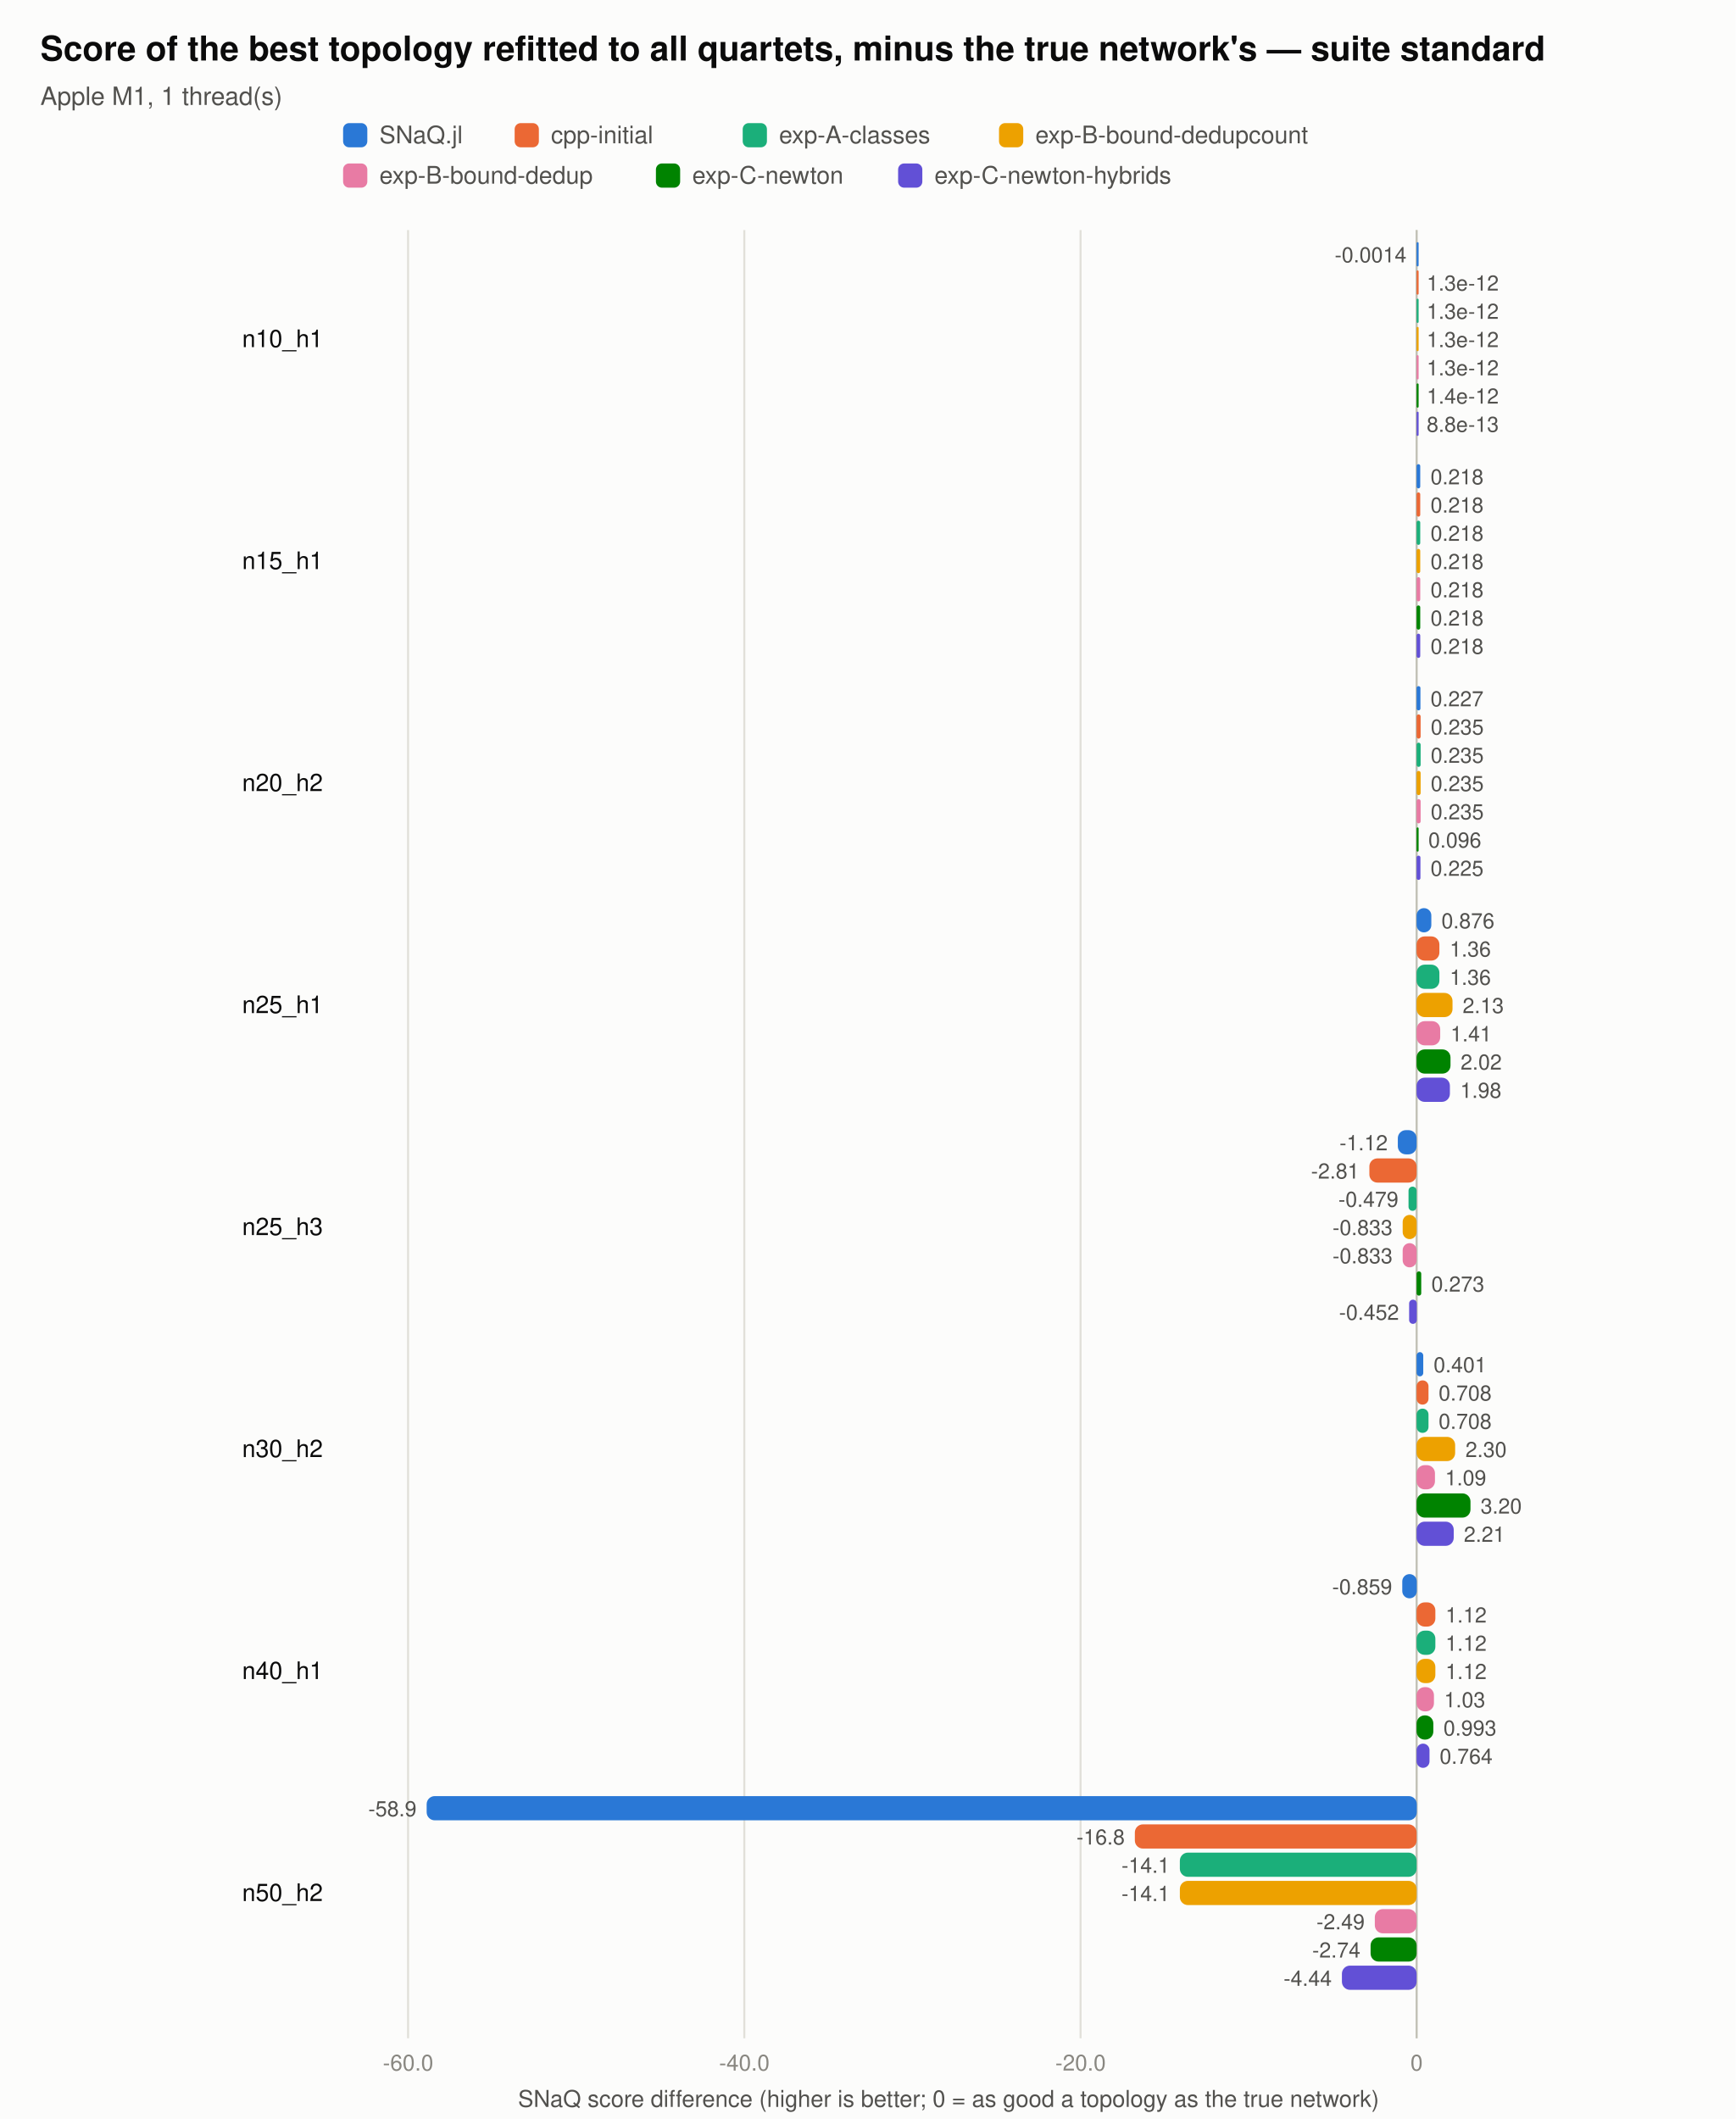
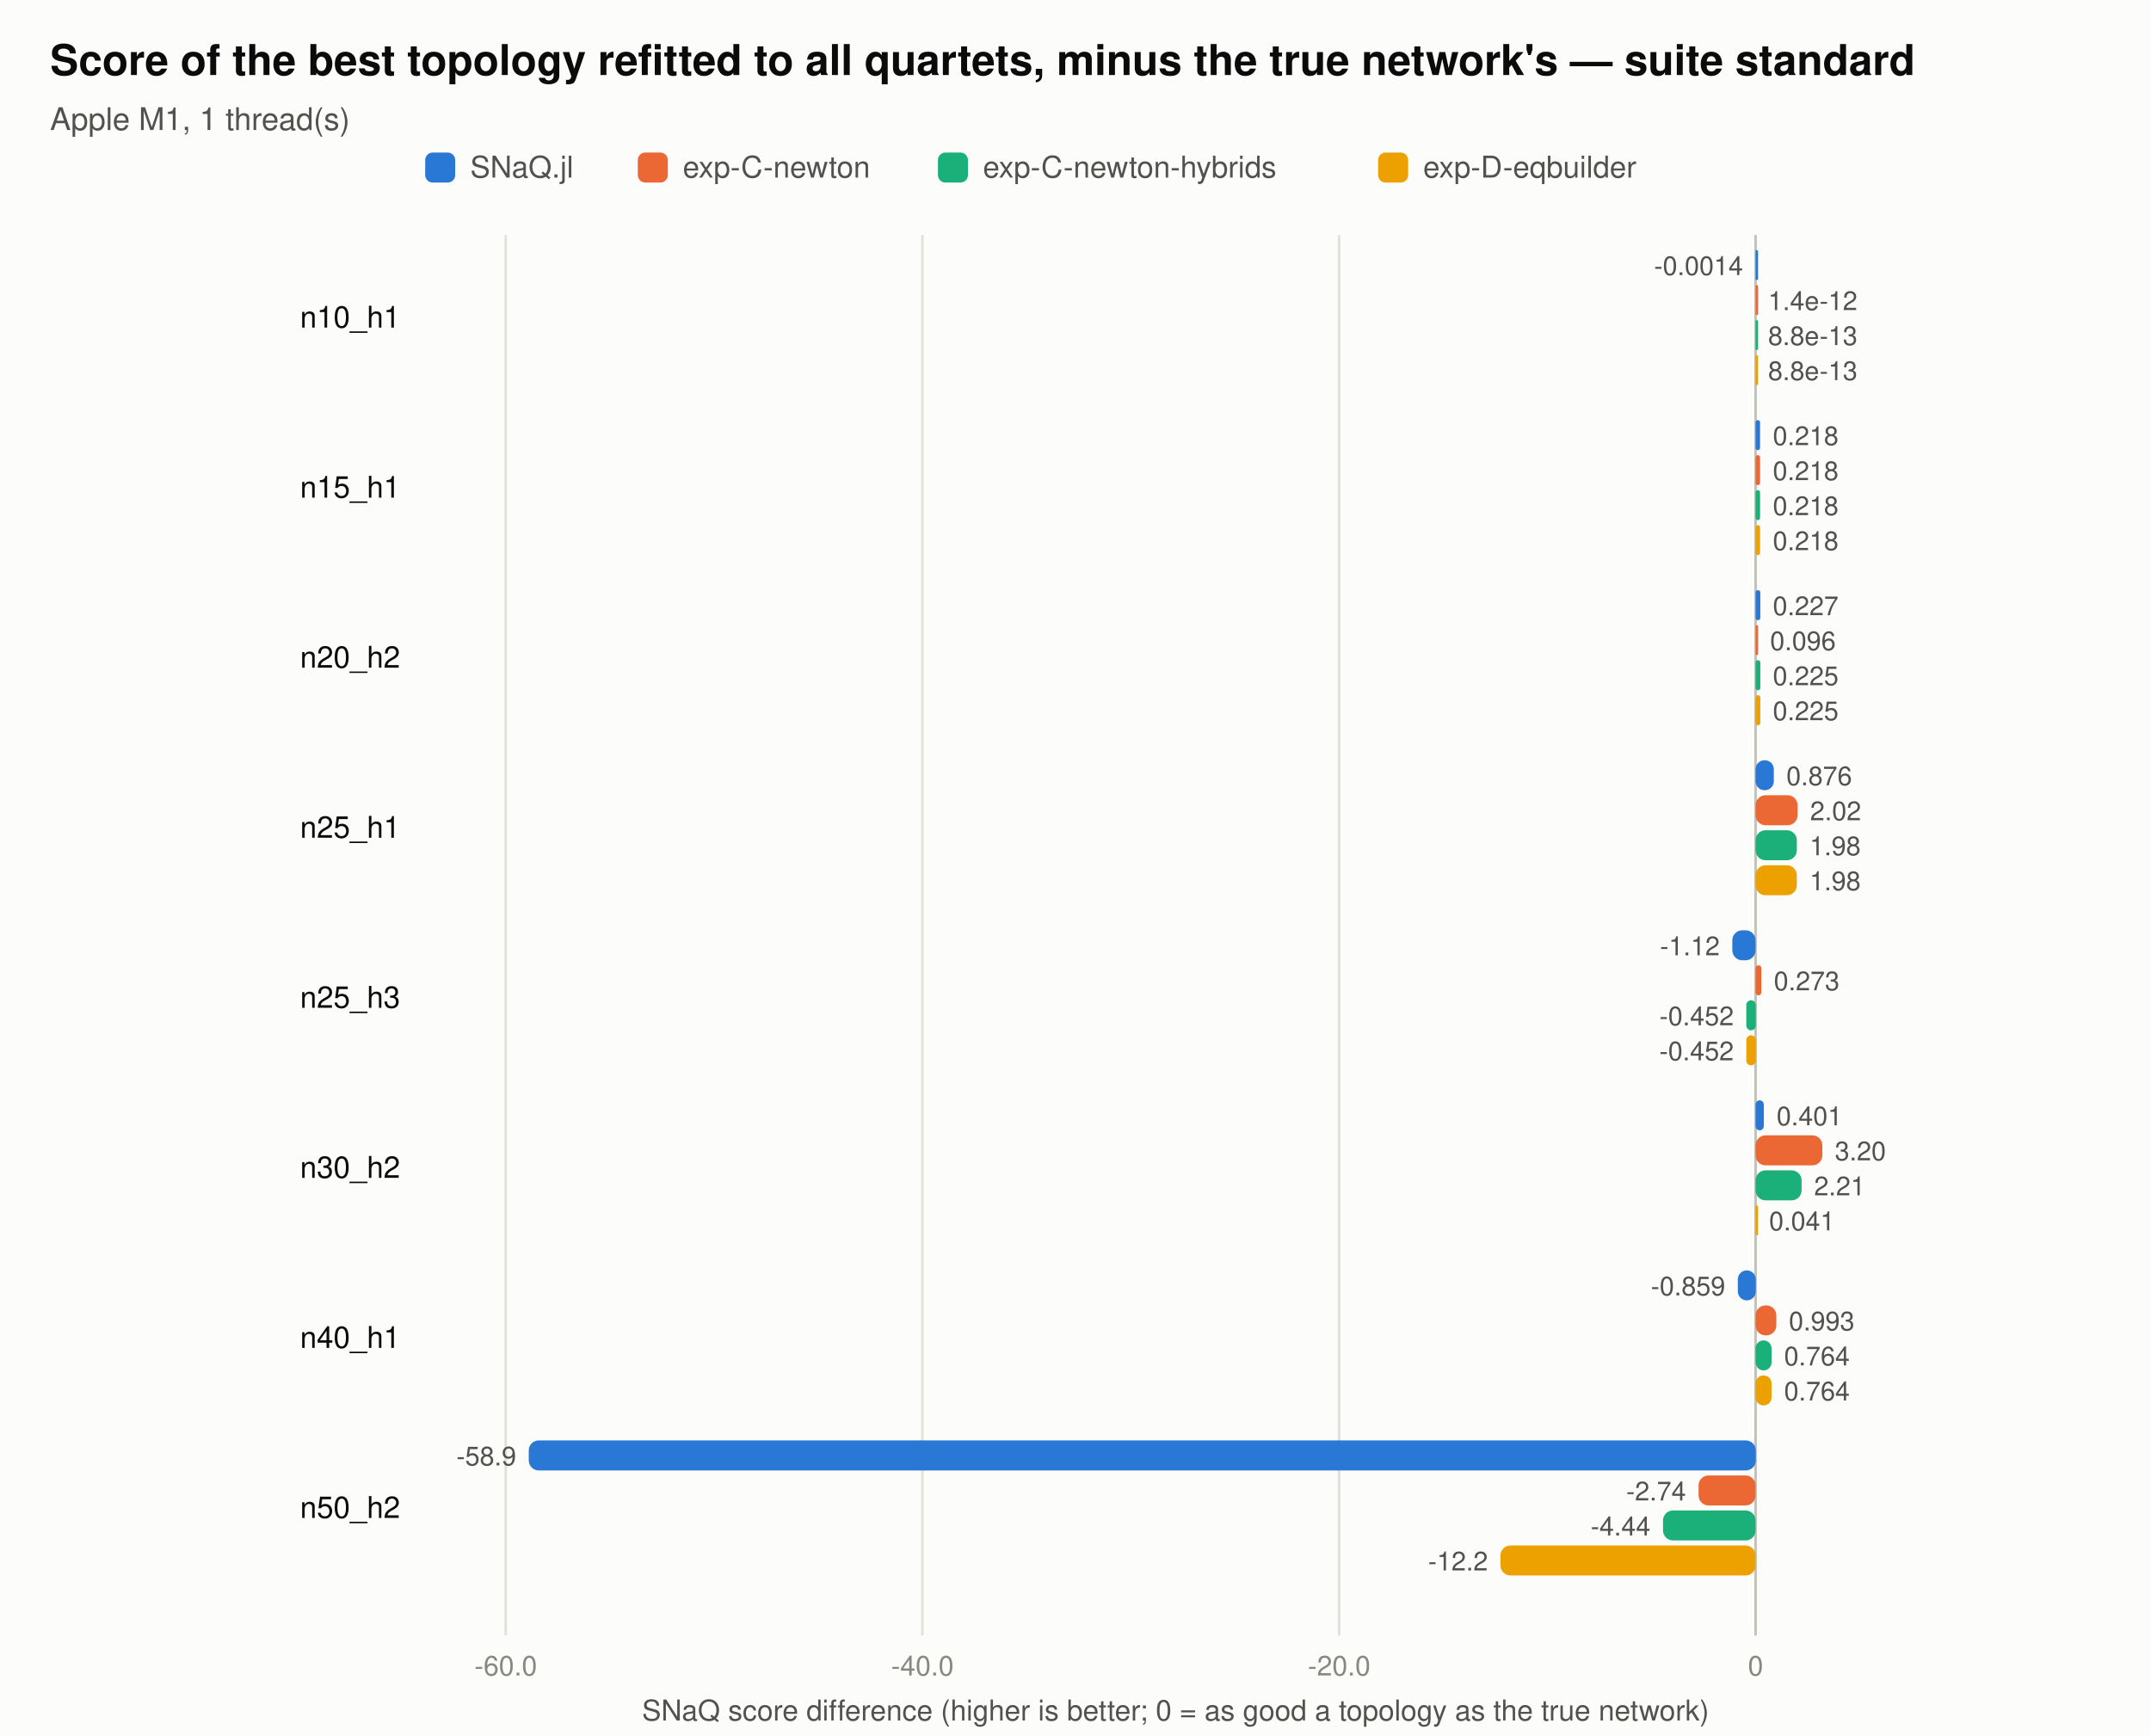
- <svg xmlns="http://www.w3.org/2000/svg" width="860" height="1050" viewBox="0 0 860 1050" font-family="-apple-system, BlinkMacSystemFont, 'Segoe UI', Helvetica, Arial, sans-serif">
-   <rect width="860" height="1050" fill="#fcfcfb" />
+ <svg xmlns="http://www.w3.org/2000/svg" width="860" height="694" viewBox="0 0 860 694" font-family="-apple-system, BlinkMacSystemFont, 'Segoe UI', Helvetica, Arial, sans-serif">
+   <rect width="860" height="694" fill="#fcfcfb" />
  <text x="20" y="30" font-size="17" font-weight="600" fill="#0b0b0b">Score of the best topology refitted to all quartets, minus the true network's — suite standard</text>
  <text x="20" y="52" font-size="12.5" fill="#52514e">Apple M1, 1 thread(s)</text>
  <rect x="170" y="61" width="12" height="12" rx="3" fill="#2a78d6" />
  <text x="188" y="71" font-size="12" fill="#52514e">SNaQ.jl</text>
  <rect x="255" y="61" width="12" height="12" rx="3" fill="#eb6834" />
-   <text x="273" y="71" font-size="12" fill="#52514e">cpp-initial</text>
-   <rect x="368" y="61" width="12" height="12" rx="3" fill="#1baf7a" />
-   <text x="386" y="71" font-size="12" fill="#52514e">exp-A-classes</text>
-   <rect x="495" y="61" width="12" height="12" rx="3" fill="#eda100" />
-   <text x="513" y="71" font-size="12" fill="#52514e">exp-B-bound-dedupcount</text>
-   <rect x="170" y="81" width="12" height="12" rx="3" fill="#e87ba4" />
-   <text x="188" y="91" font-size="12" fill="#52514e">exp-B-bound-dedup</text>
-   <rect x="325" y="81" width="12" height="12" rx="3" fill="#008300" />
-   <text x="343" y="91" font-size="12" fill="#52514e">exp-C-newton</text>
-   <rect x="445" y="81" width="12" height="12" rx="3" fill="#6250d6" />
-   <text x="463" y="91" font-size="12" fill="#52514e">exp-C-newton-hybrids</text>
-   <line x1="202.2" y1="114" x2="202.2" y2="1010" stroke="#e1e0d9" stroke-width="1" />
-   <text x="202.2" y="1026" font-size="11" fill="#898781" text-anchor="middle">-60.0</text>
-   <line x1="368.8" y1="114" x2="368.8" y2="1010" stroke="#e1e0d9" stroke-width="1" />
-   <text x="368.8" y="1026" font-size="11" fill="#898781" text-anchor="middle">-40.0</text>
-   <line x1="535.4" y1="114" x2="535.4" y2="1010" stroke="#e1e0d9" stroke-width="1" />
-   <text x="535.4" y="1026" font-size="11" fill="#898781" text-anchor="middle">-20.0</text>
-   <line x1="701.9" y1="114" x2="701.9" y2="1010" stroke="#e1e0d9" stroke-width="1" />
-   <text x="701.9" y="1026" font-size="11" fill="#898781" text-anchor="middle">0</text>
-   <text x="470.0" y="1044" font-size="11.5" fill="#52514e" text-anchor="middle">SNaQ score difference (higher is better; 0 = as good a topology as the true network)</text>
-   <line x1="701.9" y1="114" x2="701.9" y2="1010" stroke="#c3c2b7" stroke-width="1" />
-   <text x="160" y="172.0" font-size="12" fill="#0b0b0b" text-anchor="end">n10_h1</text>
+   <text x="273" y="71" font-size="12" fill="#52514e">exp-C-newton</text>
+   <rect x="375" y="61" width="12" height="12" rx="3" fill="#1baf7a" />
+   <text x="393" y="71" font-size="12" fill="#52514e">exp-C-newton-hybrids</text>
+   <rect x="551" y="61" width="12" height="12" rx="3" fill="#eda100" />
+   <text x="569" y="71" font-size="12" fill="#52514e">exp-D-eqbuilder</text>
+   <line x1="202.2" y1="94" x2="202.2" y2="654" stroke="#e1e0d9" stroke-width="1" />
+   <text x="202.2" y="670" font-size="11" fill="#898781" text-anchor="middle">-60.0</text>
+   <line x1="368.8" y1="94" x2="368.8" y2="654" stroke="#e1e0d9" stroke-width="1" />
+   <text x="368.8" y="670" font-size="11" fill="#898781" text-anchor="middle">-40.0</text>
+   <line x1="535.4" y1="94" x2="535.4" y2="654" stroke="#e1e0d9" stroke-width="1" />
+   <text x="535.4" y="670" font-size="11" fill="#898781" text-anchor="middle">-20.0</text>
+   <line x1="701.9" y1="94" x2="701.9" y2="654" stroke="#e1e0d9" stroke-width="1" />
+   <text x="701.9" y="670" font-size="11" fill="#898781" text-anchor="middle">0</text>
+   <text x="470.0" y="688" font-size="11.5" fill="#52514e" text-anchor="middle">SNaQ score difference (higher is better; 0 = as good a topology as the true network)</text>
+   <line x1="701.9" y1="94" x2="701.9" y2="654" stroke="#c3c2b7" stroke-width="1" />
+   <text x="160" y="131.0" font-size="12" fill="#0b0b0b" text-anchor="end">n10_h1</text>
  <g>
-     <rect x="701.9" y="120" width="1.0" height="12" rx="0.5" fill="#2a78d6" />
+     <rect x="701.9" y="100" width="1.0" height="12" rx="0.5" fill="#2a78d6" />
  </g>
-   <text x="696.9" y="130" font-size="10.5" fill="#52514e" text-anchor="end">-0.0014</text>
+   <text x="696.9" y="110" font-size="10.5" fill="#52514e" text-anchor="end">-0.0014</text>
  <g>
-     <rect x="701.9" y="134" width="1.0" height="12" rx="0.5" fill="#eb6834" />
+     <rect x="701.9" y="114" width="1.0" height="12" rx="0.5" fill="#eb6834" />
  </g>
-   <text x="706.9" y="144" font-size="10.5" fill="#52514e" text-anchor="start">1.3e-12</text>
+   <text x="706.9" y="124" font-size="10.5" fill="#52514e" text-anchor="start">1.4e-12</text>
  <g>
-     <rect x="701.9" y="148" width="1.0" height="12" rx="0.5" fill="#1baf7a" />
+     <rect x="701.9" y="128" width="1.0" height="12" rx="0.5" fill="#1baf7a" />
  </g>
-   <text x="706.9" y="158" font-size="10.5" fill="#52514e" text-anchor="start">1.3e-12</text>
+   <text x="706.9" y="138" font-size="10.5" fill="#52514e" text-anchor="start">8.8e-13</text>
  <g>
-     <rect x="701.9" y="162" width="1.0" height="12" rx="0.5" fill="#eda100" />
+     <rect x="701.9" y="142" width="1.0" height="12" rx="0.5" fill="#eda100" />
  </g>
-   <text x="706.9" y="172" font-size="10.5" fill="#52514e" text-anchor="start">1.3e-12</text>
+   <text x="706.9" y="152" font-size="10.5" fill="#52514e" text-anchor="start">8.8e-13</text>
+   <text x="160" y="199.0" font-size="12" fill="#0b0b0b" text-anchor="end">n15_h1</text>
  <g>
-     <rect x="701.9" y="176" width="1.0" height="12" rx="0.5" fill="#e87ba4" />
+     <rect x="701.9" y="168" width="1.8" height="12" rx="0.9" fill="#2a78d6" />
  </g>
-   <text x="706.9" y="186" font-size="10.5" fill="#52514e" text-anchor="start">1.3e-12</text>
+   <text x="708.8" y="178" font-size="10.5" fill="#52514e" text-anchor="start">0.218</text>
  <g>
-     <rect x="701.9" y="190" width="1.0" height="12" rx="0.5" fill="#008300" />
+     <rect x="701.9" y="182" width="1.8" height="12" rx="0.9" fill="#eb6834" />
  </g>
-   <text x="706.9" y="200" font-size="10.5" fill="#52514e" text-anchor="start">1.4e-12</text>
+   <text x="708.8" y="192" font-size="10.5" fill="#52514e" text-anchor="start">0.218</text>
  <g>
-     <rect x="701.9" y="204" width="1.0" height="12" rx="0.5" fill="#6250d6" />
+     <rect x="701.9" y="196" width="1.8" height="12" rx="0.9" fill="#1baf7a" />
  </g>
-   <text x="706.9" y="214" font-size="10.5" fill="#52514e" text-anchor="start">8.8e-13</text>
-   <text x="160" y="282.0" font-size="12" fill="#0b0b0b" text-anchor="end">n15_h1</text>
+   <text x="708.8" y="206" font-size="10.5" fill="#52514e" text-anchor="start">0.218</text>
  <g>
-     <rect x="701.9" y="230" width="1.8" height="12" rx="0.9" fill="#2a78d6" />
+     <rect x="701.9" y="210" width="1.8" height="12" rx="0.9" fill="#eda100" />
  </g>
-   <text x="708.8" y="240" font-size="10.5" fill="#52514e" text-anchor="start">0.218</text>
+   <text x="708.8" y="220" font-size="10.5" fill="#52514e" text-anchor="start">0.218</text>
+   <text x="160" y="267.0" font-size="12" fill="#0b0b0b" text-anchor="end">n20_h2</text>
  <g>
-     <rect x="701.9" y="244" width="1.8" height="12" rx="0.9" fill="#eb6834" />
+     <rect x="701.9" y="236" width="1.9" height="12" rx="0.9" fill="#2a78d6" />
  </g>
-   <text x="708.8" y="254" font-size="10.5" fill="#52514e" text-anchor="start">0.218</text>
+   <text x="708.8" y="246" font-size="10.5" fill="#52514e" text-anchor="start">0.227</text>
  <g>
-     <rect x="701.9" y="258" width="1.8" height="12" rx="0.9" fill="#1baf7a" />
+     <rect x="701.9" y="250" width="1.0" height="12" rx="0.5" fill="#eb6834" />
  </g>
-   <text x="708.8" y="268" font-size="10.5" fill="#52514e" text-anchor="start">0.218</text>
+   <text x="707.7" y="260" font-size="10.5" fill="#52514e" text-anchor="start">0.096</text>
  <g>
-     <rect x="701.9" y="272" width="1.8" height="12" rx="0.9" fill="#eda100" />
+     <rect x="701.9" y="264" width="1.9" height="12" rx="0.9" fill="#1baf7a" />
  </g>
-   <text x="708.8" y="282" font-size="10.5" fill="#52514e" text-anchor="start">0.218</text>
+   <text x="708.8" y="274" font-size="10.5" fill="#52514e" text-anchor="start">0.225</text>
  <g>
-     <rect x="701.9" y="286" width="1.8" height="12" rx="0.9" fill="#e87ba4" />
+     <rect x="701.9" y="278" width="1.9" height="12" rx="0.9" fill="#eda100" />
  </g>
-   <text x="708.8" y="296" font-size="10.5" fill="#52514e" text-anchor="start">0.218</text>
+   <text x="708.8" y="288" font-size="10.5" fill="#52514e" text-anchor="start">0.225</text>
+   <text x="160" y="335.0" font-size="12" fill="#0b0b0b" text-anchor="end">n25_h1</text>
  <g>
-     <rect x="701.9" y="300" width="1.8" height="12" rx="0.9" fill="#008300" />
+     <rect x="701.9" y="304" width="7.3" height="12" rx="3.6" fill="#2a78d6" />
  </g>
-   <text x="708.8" y="310" font-size="10.5" fill="#52514e" text-anchor="start">0.218</text>
+   <text x="714.2" y="314" font-size="10.5" fill="#52514e" text-anchor="start">0.876</text>
  <g>
-     <rect x="701.9" y="314" width="1.8" height="12" rx="0.9" fill="#6250d6" />
+     <rect x="701.9" y="318" width="16.8" height="12" rx="4.0" fill="#eb6834" />
  </g>
-   <text x="708.8" y="324" font-size="10.5" fill="#52514e" text-anchor="start">0.218</text>
-   <text x="160" y="392.0" font-size="12" fill="#0b0b0b" text-anchor="end">n20_h2</text>
+   <text x="723.7" y="328" font-size="10.5" fill="#52514e" text-anchor="start">2.02</text>
  <g>
-     <rect x="701.9" y="340" width="1.9" height="12" rx="0.9" fill="#2a78d6" />
+     <rect x="701.9" y="332" width="16.5" height="12" rx="4.0" fill="#1baf7a" />
  </g>
-   <text x="708.8" y="350" font-size="10.5" fill="#52514e" text-anchor="start">0.227</text>
+   <text x="723.5" y="342" font-size="10.5" fill="#52514e" text-anchor="start">1.98</text>
  <g>
-     <rect x="701.9" y="354" width="2.0" height="12" rx="1.0" fill="#eb6834" />
+     <rect x="701.9" y="346" width="16.5" height="12" rx="4.0" fill="#eda100" />
  </g>
-   <text x="708.9" y="364" font-size="10.5" fill="#52514e" text-anchor="start">0.235</text>
+   <text x="723.5" y="356" font-size="10.5" fill="#52514e" text-anchor="start">1.98</text>
+   <text x="160" y="403.0" font-size="12" fill="#0b0b0b" text-anchor="end">n25_h3</text>
  <g>
-     <rect x="701.9" y="368" width="2.0" height="12" rx="1.0" fill="#1baf7a" />
+     <rect x="692.6" y="372" width="9.3" height="12" rx="4.0" fill="#2a78d6" />
  </g>
-   <text x="708.9" y="378" font-size="10.5" fill="#52514e" text-anchor="start">0.235</text>
+   <text x="687.6" y="382" font-size="10.5" fill="#52514e" text-anchor="end">-1.12</text>
  <g>
-     <rect x="701.9" y="382" width="2.0" height="12" rx="1.0" fill="#eda100" />
+     <rect x="701.9" y="386" width="2.3" height="12" rx="1.1" fill="#eb6834" />
  </g>
-   <text x="708.9" y="392" font-size="10.5" fill="#52514e" text-anchor="start">0.235</text>
+   <text x="709.2" y="396" font-size="10.5" fill="#52514e" text-anchor="start">0.273</text>
  <g>
-     <rect x="701.9" y="396" width="2.0" height="12" rx="1.0" fill="#e87ba4" />
+     <rect x="698.2" y="400" width="3.8" height="12" rx="1.9" fill="#1baf7a" />
  </g>
-   <text x="708.9" y="406" font-size="10.5" fill="#52514e" text-anchor="start">0.235</text>
+   <text x="693.2" y="410" font-size="10.5" fill="#52514e" text-anchor="end">-0.452</text>
  <g>
-     <rect x="701.9" y="410" width="1.0" height="12" rx="0.5" fill="#008300" />
+     <rect x="698.2" y="414" width="3.8" height="12" rx="1.9" fill="#eda100" />
  </g>
-   <text x="707.7" y="420" font-size="10.5" fill="#52514e" text-anchor="start">0.096</text>
+   <text x="693.2" y="424" font-size="10.5" fill="#52514e" text-anchor="end">-0.452</text>
+   <text x="160" y="471.0" font-size="12" fill="#0b0b0b" text-anchor="end">n30_h2</text>
  <g>
-     <rect x="701.9" y="424" width="1.9" height="12" rx="0.9" fill="#6250d6" />
+     <rect x="701.9" y="440" width="3.3" height="12" rx="1.7" fill="#2a78d6" />
  </g>
-   <text x="708.8" y="434" font-size="10.5" fill="#52514e" text-anchor="start">0.225</text>
-   <text x="160" y="502.0" font-size="12" fill="#0b0b0b" text-anchor="end">n25_h1</text>
+   <text x="710.3" y="450" font-size="10.5" fill="#52514e" text-anchor="start">0.401</text>
  <g>
-     <rect x="701.9" y="450" width="7.3" height="12" rx="3.6" fill="#2a78d6" />
+     <rect x="701.9" y="454" width="26.7" height="12" rx="4.0" fill="#eb6834" />
  </g>
-   <text x="714.2" y="460" font-size="10.5" fill="#52514e" text-anchor="start">0.876</text>
+   <text x="733.6" y="464" font-size="10.5" fill="#52514e" text-anchor="start">3.20</text>
  <g>
-     <rect x="701.9" y="464" width="11.3" height="12" rx="4.0" fill="#eb6834" />
+     <rect x="701.9" y="468" width="18.4" height="12" rx="4.0" fill="#1baf7a" />
  </g>
-   <text x="718.3" y="474" font-size="10.5" fill="#52514e" text-anchor="start">1.36</text>
+   <text x="725.3" y="478" font-size="10.5" fill="#52514e" text-anchor="start">2.21</text>
  <g>
-     <rect x="701.9" y="478" width="11.3" height="12" rx="4.0" fill="#1baf7a" />
+     <rect x="701.9" y="482" width="1.0" height="12" rx="0.5" fill="#eda100" />
  </g>
-   <text x="718.3" y="488" font-size="10.5" fill="#52514e" text-anchor="start">1.36</text>
+   <text x="707.3" y="492" font-size="10.5" fill="#52514e" text-anchor="start">0.041</text>
+   <text x="160" y="539.0" font-size="12" fill="#0b0b0b" text-anchor="end">n40_h1</text>
  <g>
-     <rect x="701.9" y="492" width="17.8" height="12" rx="4.0" fill="#eda100" />
+     <rect x="694.8" y="508" width="7.2" height="12" rx="3.6" fill="#2a78d6" />
  </g>
-   <text x="724.7" y="502" font-size="10.5" fill="#52514e" text-anchor="start">2.13</text>
+   <text x="689.8" y="518" font-size="10.5" fill="#52514e" text-anchor="end">-0.859</text>
  <g>
-     <rect x="701.9" y="506" width="11.7" height="12" rx="4.0" fill="#e87ba4" />
+     <rect x="701.9" y="522" width="8.3" height="12" rx="4.0" fill="#eb6834" />
  </g>
-   <text x="718.7" y="516" font-size="10.5" fill="#52514e" text-anchor="start">1.41</text>
+   <text x="715.2" y="532" font-size="10.5" fill="#52514e" text-anchor="start">0.993</text>
  <g>
-     <rect x="701.9" y="520" width="16.8" height="12" rx="4.0" fill="#008300" />
+     <rect x="701.9" y="536" width="6.4" height="12" rx="3.2" fill="#1baf7a" />
  </g>
-   <text x="723.7" y="530" font-size="10.5" fill="#52514e" text-anchor="start">2.02</text>
+   <text x="713.3" y="546" font-size="10.5" fill="#52514e" text-anchor="start">0.764</text>
  <g>
-     <rect x="701.9" y="534" width="16.5" height="12" rx="4.0" fill="#6250d6" />
+     <rect x="701.9" y="550" width="6.4" height="12" rx="3.2" fill="#eda100" />
  </g>
-   <text x="723.5" y="544" font-size="10.5" fill="#52514e" text-anchor="start">1.98</text>
-   <text x="160" y="612.0" font-size="12" fill="#0b0b0b" text-anchor="end">n25_h3</text>
+   <text x="713.3" y="560" font-size="10.5" fill="#52514e" text-anchor="start">0.764</text>
+   <text x="160" y="607.0" font-size="12" fill="#0b0b0b" text-anchor="end">n50_h2</text>
  <g>
-     <rect x="692.6" y="560" width="9.3" height="12" rx="4.0" fill="#2a78d6" />
+     <rect x="211.4" y="576" width="490.6" height="12" rx="4.0" fill="#2a78d6" />
  </g>
-   <text x="687.6" y="570" font-size="10.5" fill="#52514e" text-anchor="end">-1.12</text>
+   <text x="206.4" y="586" font-size="10.5" fill="#52514e" text-anchor="end">-58.9</text>
  <g>
-     <rect x="678.5" y="574" width="23.4" height="12" rx="4.0" fill="#eb6834" />
+     <rect x="679.1" y="590" width="22.8" height="12" rx="4.0" fill="#eb6834" />
  </g>
-   <text x="673.5" y="584" font-size="10.5" fill="#52514e" text-anchor="end">-2.81</text>
+   <text x="674.1" y="600" font-size="10.5" fill="#52514e" text-anchor="end">-2.74</text>
  <g>
-     <rect x="697.9" y="588" width="4.0" height="12" rx="2.0" fill="#1baf7a" />
+     <rect x="664.9" y="604" width="37.0" height="12" rx="4.0" fill="#1baf7a" />
  </g>
-   <text x="692.9" y="598" font-size="10.5" fill="#52514e" text-anchor="end">-0.479</text>
+   <text x="659.9" y="614" font-size="10.5" fill="#52514e" text-anchor="end">-4.44</text>
  <g>
-     <rect x="695.0" y="602" width="6.9" height="12" rx="3.5" fill="#eda100" />
+     <rect x="599.9" y="618" width="102.0" height="12" rx="4.0" fill="#eda100" />
  </g>
-   <text x="690.0" y="612" font-size="10.5" fill="#52514e" text-anchor="end">-0.833</text>
-   <g>
-     <rect x="695.0" y="616" width="6.9" height="12" rx="3.5" fill="#e87ba4" />
-   </g>
-   <text x="690.0" y="626" font-size="10.5" fill="#52514e" text-anchor="end">-0.833</text>
-   <g>
-     <rect x="701.9" y="630" width="2.3" height="12" rx="1.1" fill="#008300" />
-   </g>
-   <text x="709.2" y="640" font-size="10.5" fill="#52514e" text-anchor="start">0.273</text>
-   <g>
-     <rect x="698.2" y="644" width="3.8" height="12" rx="1.9" fill="#6250d6" />
-   </g>
-   <text x="693.2" y="654" font-size="10.5" fill="#52514e" text-anchor="end">-0.452</text>
-   <text x="160" y="722.0" font-size="12" fill="#0b0b0b" text-anchor="end">n30_h2</text>
-   <g>
-     <rect x="701.9" y="670" width="3.3" height="12" rx="1.7" fill="#2a78d6" />
-   </g>
-   <text x="710.3" y="680" font-size="10.5" fill="#52514e" text-anchor="start">0.401</text>
-   <g>
-     <rect x="701.9" y="684" width="5.9" height="12" rx="2.9" fill="#eb6834" />
-   </g>
-   <text x="712.8" y="694" font-size="10.5" fill="#52514e" text-anchor="start">0.708</text>
-   <g>
-     <rect x="701.9" y="698" width="5.9" height="12" rx="2.9" fill="#1baf7a" />
-   </g>
-   <text x="712.8" y="708" font-size="10.5" fill="#52514e" text-anchor="start">0.708</text>
-   <g>
-     <rect x="701.9" y="712" width="19.1" height="12" rx="4.0" fill="#eda100" />
-   </g>
-   <text x="726.1" y="722" font-size="10.5" fill="#52514e" text-anchor="start">2.30</text>
-   <g>
-     <rect x="701.9" y="726" width="9.1" height="12" rx="4.0" fill="#e87ba4" />
-   </g>
-   <text x="716.0" y="736" font-size="10.5" fill="#52514e" text-anchor="start">1.09</text>
-   <g>
-     <rect x="701.9" y="740" width="26.7" height="12" rx="4.0" fill="#008300" />
-   </g>
-   <text x="733.6" y="750" font-size="10.5" fill="#52514e" text-anchor="start">3.20</text>
-   <g>
-     <rect x="701.9" y="754" width="18.4" height="12" rx="4.0" fill="#6250d6" />
-   </g>
-   <text x="725.3" y="764" font-size="10.5" fill="#52514e" text-anchor="start">2.21</text>
-   <text x="160" y="832.0" font-size="12" fill="#0b0b0b" text-anchor="end">n40_h1</text>
-   <g>
-     <rect x="694.8" y="780" width="7.2" height="12" rx="3.6" fill="#2a78d6" />
-   </g>
-   <text x="689.8" y="790" font-size="10.5" fill="#52514e" text-anchor="end">-0.859</text>
-   <g>
-     <rect x="701.9" y="794" width="9.3" height="12" rx="4.0" fill="#eb6834" />
-   </g>
-   <text x="716.2" y="804" font-size="10.5" fill="#52514e" text-anchor="start">1.12</text>
-   <g>
-     <rect x="701.9" y="808" width="9.3" height="12" rx="4.0" fill="#1baf7a" />
-   </g>
-   <text x="716.2" y="818" font-size="10.5" fill="#52514e" text-anchor="start">1.12</text>
-   <g>
-     <rect x="701.9" y="822" width="9.3" height="12" rx="4.0" fill="#eda100" />
-   </g>
-   <text x="716.2" y="832" font-size="10.5" fill="#52514e" text-anchor="start">1.12</text>
-   <g>
-     <rect x="701.9" y="836" width="8.6" height="12" rx="4.0" fill="#e87ba4" />
-   </g>
-   <text x="715.5" y="846" font-size="10.5" fill="#52514e" text-anchor="start">1.03</text>
-   <g>
-     <rect x="701.9" y="850" width="8.3" height="12" rx="4.0" fill="#008300" />
-   </g>
-   <text x="715.2" y="860" font-size="10.5" fill="#52514e" text-anchor="start">0.993</text>
-   <g>
-     <rect x="701.9" y="864" width="6.4" height="12" rx="3.2" fill="#6250d6" />
-   </g>
-   <text x="713.3" y="874" font-size="10.5" fill="#52514e" text-anchor="start">0.764</text>
-   <text x="160" y="942.0" font-size="12" fill="#0b0b0b" text-anchor="end">n50_h2</text>
-   <g>
-     <rect x="211.4" y="890" width="490.6" height="12" rx="4.0" fill="#2a78d6" />
-   </g>
-   <text x="206.4" y="900" font-size="10.5" fill="#52514e" text-anchor="end">-58.9</text>
-   <g>
-     <rect x="562.3" y="904" width="139.6" height="12" rx="4.0" fill="#eb6834" />
-   </g>
-   <text x="557.3" y="914" font-size="10.5" fill="#52514e" text-anchor="end">-16.8</text>
-   <g>
-     <rect x="584.6" y="918" width="117.3" height="12" rx="4.0" fill="#1baf7a" />
-   </g>
-   <text x="579.6" y="928" font-size="10.5" fill="#52514e" text-anchor="end">-14.1</text>
-   <g>
-     <rect x="584.6" y="932" width="117.3" height="12" rx="4.0" fill="#eda100" />
-   </g>
-   <text x="579.6" y="942" font-size="10.5" fill="#52514e" text-anchor="end">-14.1</text>
-   <g>
-     <rect x="681.2" y="946" width="20.7" height="12" rx="4.0" fill="#e87ba4" />
-   </g>
-   <text x="676.2" y="956" font-size="10.5" fill="#52514e" text-anchor="end">-2.49</text>
-   <g>
-     <rect x="679.1" y="960" width="22.8" height="12" rx="4.0" fill="#008300" />
-   </g>
-   <text x="674.1" y="970" font-size="10.5" fill="#52514e" text-anchor="end">-2.74</text>
-   <g>
-     <rect x="664.9" y="974" width="37.0" height="12" rx="4.0" fill="#6250d6" />
-   </g>
-   <text x="659.9" y="984" font-size="10.5" fill="#52514e" text-anchor="end">-4.44</text>
+   <text x="594.9" y="628" font-size="10.5" fill="#52514e" text-anchor="end">-12.2</text>
</svg>
